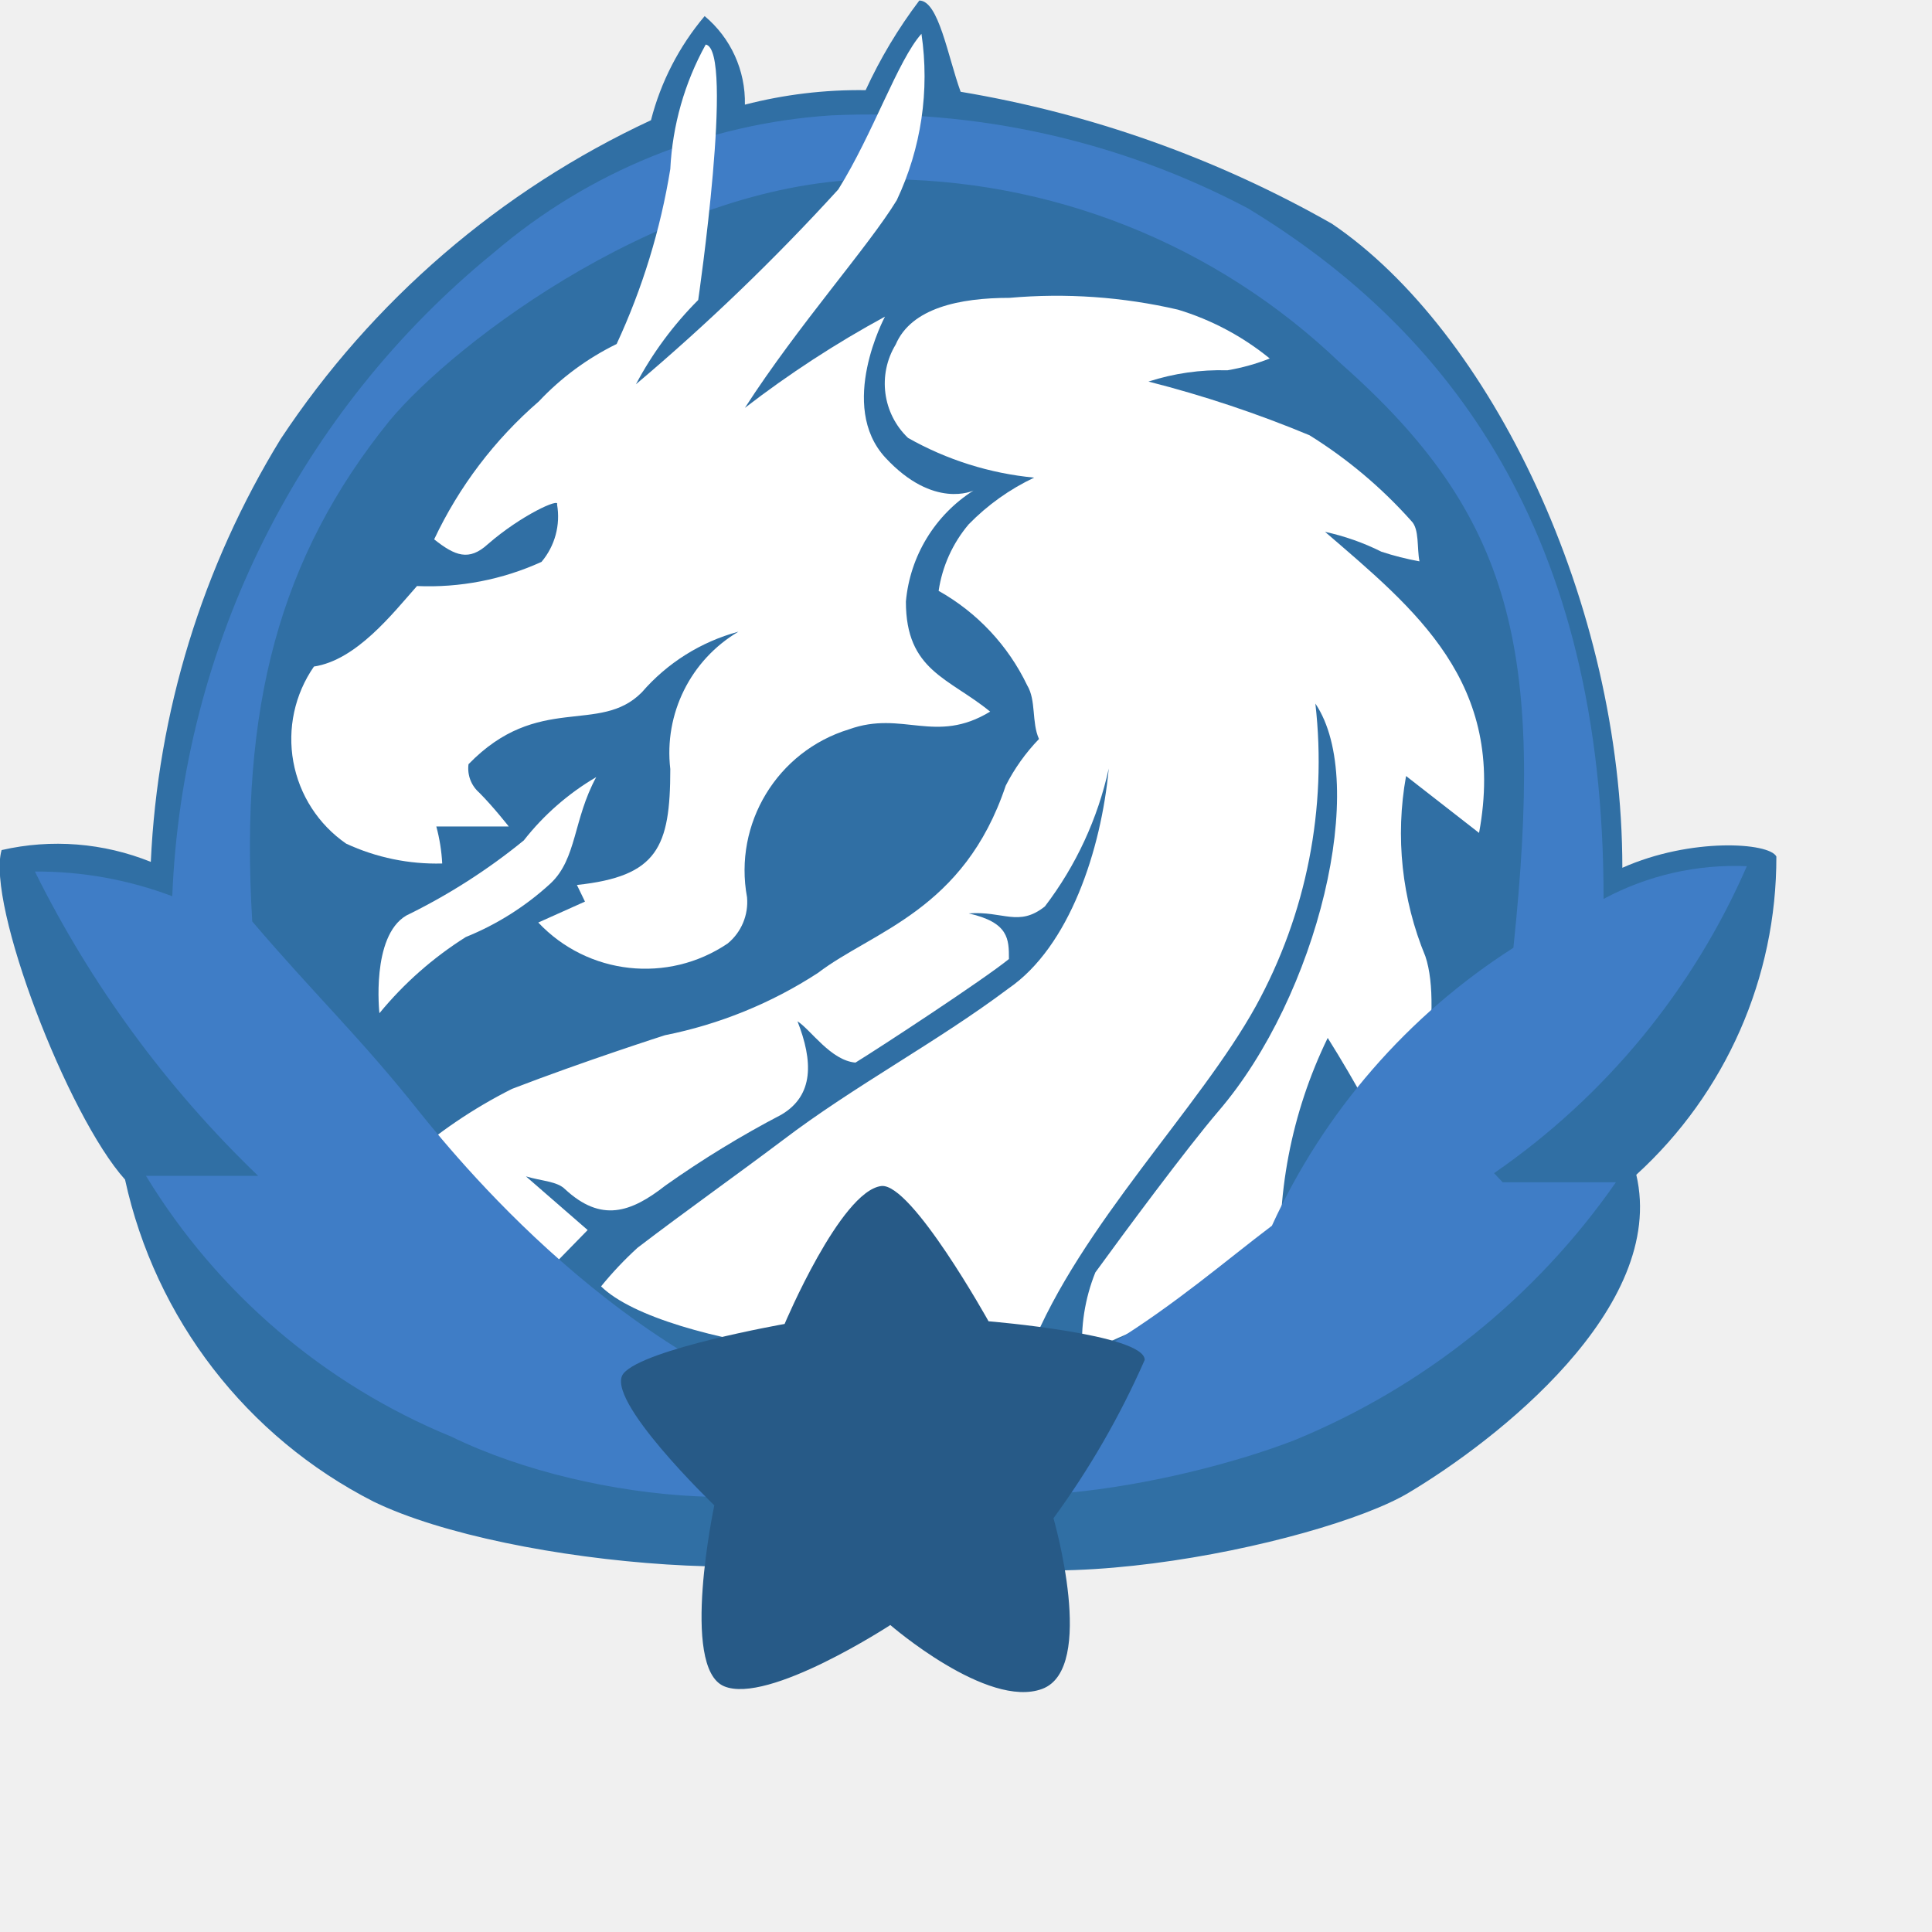
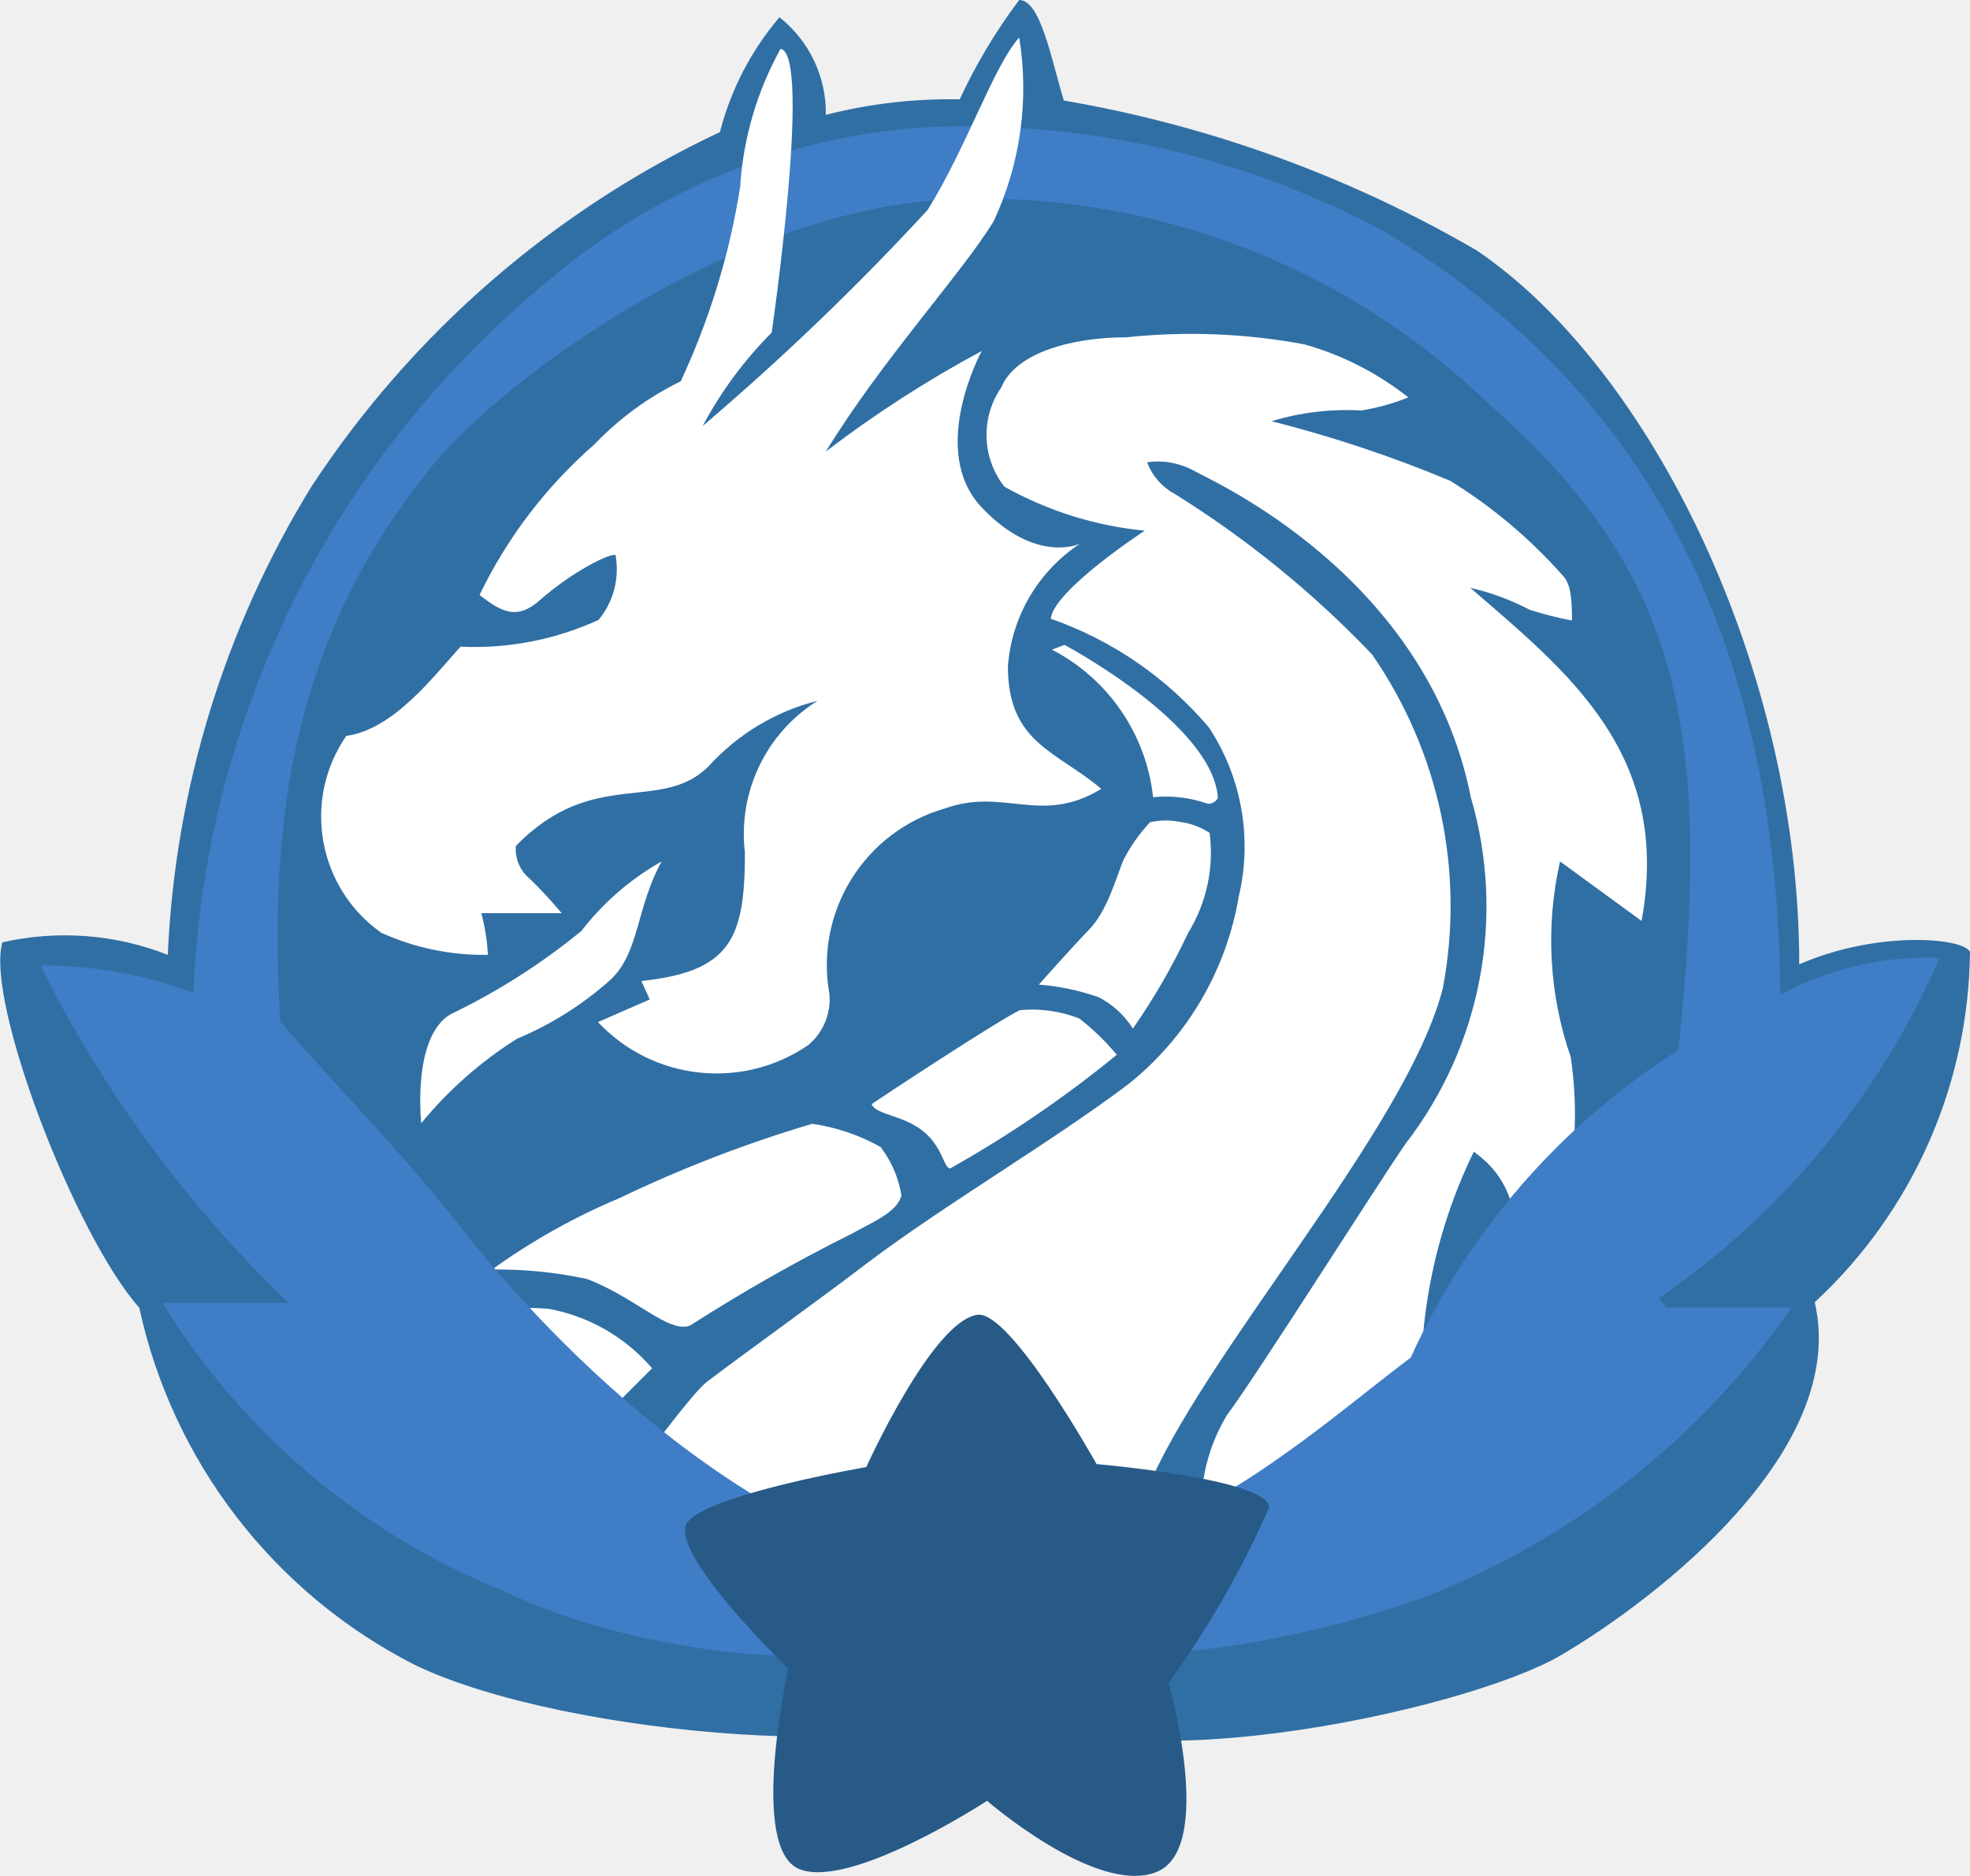
- <svg xmlns="http://www.w3.org/2000/svg" id="Emblem-Blue" viewBox="0 0 36 36">
+ <svg xmlns="http://www.w3.org/2000/svg" id="Emblem-Blue" viewBox="0 0 33.11 31.53">
  <defs>
    <style>
-   #outer-frame { fill: #306fa4; }
-   #inner-frame { fill: #3f7dc6; }
-   #star { fill: #275a87; }
-   .dragon { fill: #fff; }
-   </style>
+       .cls-1 {
+         fill: #306fa4;
+       }
+ 
+       .cls-2 {
+         fill: #fff;
+       }
+ 
+       .cls-3 {
+         fill: #3f7dc6;
+       }
+ 
+       .cls-4 {
+         fill: #275a87;
+       }
+     </style>
  </defs>
-   <path id="outer-frame" d="M6.74,10.41a16.51,16.51,0,0,0-2.42,7.88,4.65,4.65,0,0,0-2.78-.22c-.29,1,1.23,4.95,2.3,6.14a8.85,8.85,0,0,0,4.63,6c2.53,1.23,8.77,1.71,9.77.55,1.64,1.58,7.88.26,9.51-.71s4.83-3.45,4.25-5.93a8,8,0,0,0,2.61-5.93c-.13-.26-1.59-.36-2.87.21,0-4.93-2.46-10-5.41-12a21,21,0,0,0-6.92-2.46c-.24-.66-.41-1.7-.77-1.7a9,9,0,0,0-1,1.67,8.52,8.52,0,0,0-2.25.27,2.09,2.09,0,0,0-.75-1.65,4.89,4.89,0,0,0-1,1.94A16.74,16.74,0,0,0,6.74,10.41Z" transform="translate(-1.51 -2.23)" />
-   <path id="dragon-body" class="dragon" d="M20.65,15c.17.28.08.69.22,1a3.62,3.62,0,0,0-.62.87c-.78,2.33-2.48,2.71-3.5,3.49a8.16,8.16,0,0,1-2.85,1.16s-1.5.48-2.85,1a9.2,9.2,0,0,0-2,1.36L11.63,26l.83-.85-1.15-1c.3.09.58.09.73.24.67.62,1.22.44,1.87-.07A18.8,18.8,0,0,1,16.07,23c.61-.36.59-1,.3-1.74.25.16.62.73,1.08.77.44-.27,2.38-1.54,2.86-1.93,0-.37,0-.68-.75-.85.64-.05.93.26,1.42-.13a6.55,6.55,0,0,0,1.19-2.57c-.14,1.51-.73,3.32-1.87,4.1-1.33,1-2.87,1.81-4.21,2.83-.89.67-1.81,1.32-2.7,2a6.64,6.64,0,0,0-.68.72c1.17,1.14,6.17,1.69,8,1.18.93-2.32,3.15-4.5,4.2-6.4a9.47,9.47,0,0,0,1.11-5.64c1,1.48.05,5.44-1.81,7.6-.59.69-1.76,2.27-2.29,3a3.45,3.45,0,0,0-.24,1.53,20.83,20.83,0,0,1,3.71-1.39,8.78,8.78,0,0,1,.86-4.51,23.62,23.62,0,0,1,1.39,2.55c.27-.87.77-3.06.43-4.07a6,6,0,0,1-.36-3.36l1.36,1.06c.52-2.8-1.2-4.17-2.87-5.61a4.47,4.47,0,0,1,1.05.37,5.27,5.27,0,0,0,.71.18c-.05-.25,0-.6-.15-.75a8.69,8.69,0,0,0-1.9-1.6,21.74,21.74,0,0,0-3-1,4.36,4.36,0,0,1,1.47-.21,3.89,3.89,0,0,0,.79-.22A5,5,0,0,0,23.46,8a10,10,0,0,0-3.14-.22c-.93,0-1.83.19-2.12.87a1.4,1.4,0,0,0,.23,1.74,5.91,5.91,0,0,0,2.35.74,4.22,4.22,0,0,0-1.22.87A2.48,2.48,0,0,0,19,13.24,4,4,0,0,1,20.65,15Z" transform="translate(-1.51 -2.23)" />
-   <path id="inner-frame" d="M24.76,6.11A15.11,15.11,0,0,0,17,4.38a10.74,10.74,0,0,0-6.28,2.55,16.31,16.31,0,0,0-6,12,7.12,7.12,0,0,0-2.56-.46,20.48,20.48,0,0,0,4.16,5.67H4.23A12,12,0,0,0,9.92,29c2.67,1.3,6.83,1.55,8,.34,1.21,1.41,5.55.56,7.7-.27a13.57,13.57,0,0,0,6-4.81H29.51l-.16-.17a13.5,13.5,0,0,0,4.71-5.72,5.17,5.17,0,0,0-2.67.61C31.4,12.15,28.5,8.38,24.76,6.11Zm-6.91-.54A12.3,12.3,0,0,1,26.49,9c3.22,2.84,3.8,5.35,3.22,10.89a12.13,12.13,0,0,0-4.5,5.18c-1.67,1.26-3.82,3.32-7.39,3.82C13.46,28,10.17,24,9.31,22.93c-1.07-1.35-1.94-2.17-3.1-3.53-.24-4,.51-6.79,2.55-9.32C10,8.58,14,5.57,17.85,5.57Z" transform="translate(-1.51 -2.23)" />
-   <path id="dragon-head" class="dragon" d="M19.65,11.37s-.74.36-1.64-.61S18,8.13,18,8.13a19.61,19.61,0,0,0-2.61,1.7c1-1.55,2.3-3,2.83-3.87a5.41,5.41,0,0,0,.46-3.1c-.44.49-.9,1.86-1.55,2.9a40.08,40.08,0,0,1-3.77,3.63,6.6,6.6,0,0,1,1.16-1.57s.68-4.67.14-4.76A5.34,5.34,0,0,0,14,5.38a12.49,12.49,0,0,1-1,3.26,5,5,0,0,0-1.45,1.07,7.79,7.79,0,0,0-1.95,2.57c.39.31.65.41,1,.09.62-.54,1.35-.87,1.29-.74a1.31,1.31,0,0,1-.29,1.07,5.07,5.07,0,0,1-2.32.45c-.46.52-1.13,1.38-1.92,1.5a2.37,2.37,0,0,0,.6,3.3,4,4,0,0,0,1.79.37,3.3,3.3,0,0,0-.11-.69l1.35,0s-.29-.37-.55-.63a.6.6,0,0,1-.2-.53c1.3-1.34,2.44-.54,3.23-1.34A3.63,3.63,0,0,1,15.27,14,2.62,2.62,0,0,0,14,16.56c0,1.46-.24,2-1.74,2.16l.15.31-.87.39a2.74,2.74,0,0,0,3.53.39,1,1,0,0,0,.36-.86,2.75,2.75,0,0,1,1.9-3.13c1-.36,1.61.29,2.63-.33-.77-.63-1.57-.76-1.57-2.05A2.74,2.74,0,0,1,19.65,11.37Z" transform="translate(-1.51 -2.23)" />
-   <path id="dragon-tongue" class="dragon" d="M12.62,16.71a4.8,4.8,0,0,0-1.35,1.18,11.31,11.31,0,0,1-2.19,1.4c-.66.39-.5,1.82-.5,1.82a6.7,6.7,0,0,1,1.61-1.42,5.22,5.22,0,0,0,1.58-1C12.26,18.23,12.19,17.5,12.62,16.71Z" transform="translate(-1.51 -2.23)" />
-   <path id="star" d="M17.93,24.33c.56-.07,2,2.52,2,2.52s2.91.24,2.91.72a15.7,15.7,0,0,1-1.7,2.95s.81,2.8-.21,3.18-2.83-1.19-2.83-1.19S15.82,34,15,33.65s-.18-3.37-.18-3.37-2.08-2-1.69-2.46,3-.92,3-.92S17.17,24.43,17.93,24.33Z" transform="translate(-1.51 -2.23)" />
+   <path id="outer-frame" class="cls-1" d="M5.36,8.17a16.4,16.4,0,0,0-2.42,7.88,4.73,4.73,0,0,0-2.78-.21c-.29,1,1.23,4.94,2.3,6.14a8.85,8.85,0,0,0,4.62,6c2.53,1.23,8.77,1.71,9.77.55,1.64,1.58,7.88.25,9.51-.71s4.84-3.45,4.26-5.93A8.14,8.14,0,0,0,33.23,16c-.13-.25-1.6-.35-2.87.21,0-4.93-2.47-10-5.42-12A20.78,20.78,0,0,0,18,1.69C17.79,1,17.61,0,17.25,0a9.18,9.18,0,0,0-1,1.67A8.45,8.45,0,0,0,14,1.93,2.05,2.05,0,0,0,13.22.29a4.84,4.84,0,0,0-1,1.93A16.75,16.75,0,0,0,5.36,8.17Z" transform="translate(-0.12)" />
+   <g id="dragon-body">
+     <path id="dragon-body-2" data-name="dragon-body" class="cls-2" d="M19.5,13.4a3.18,3.18,0,0,0-1.7-2.48l.21-.08s2.49,1.32,2.58,2.57a.18.18,0,0,1-.17.1,2.3,2.3,0,0,0-.41-.1A2.16,2.16,0,0,0,19.5,13.4Z" transform="translate(-0.12)" />
+     <path id="dragon-body-3" data-name="dragon-body" class="cls-2" d="M19,14.46a2.75,2.75,0,0,1,.45-.64,1.26,1.26,0,0,1,.53,0,1.17,1.17,0,0,1,.47.18,2.57,2.57,0,0,1-.36,1.68,11,11,0,0,1-.93,1.61,1.46,1.46,0,0,0-.58-.53,4,4,0,0,0-1-.21s.55-.62.85-.93S18.88,14.75,19,14.46Z" transform="translate(-0.12)" />
+     <path id="dragon-body-4" data-name="dragon-body" class="cls-2" d="M14.77,18.56c.2-.14,2.1-1.39,2.49-1.58a2.17,2.17,0,0,1,1,.14,4.07,4.07,0,0,1,.63.61,19.5,19.5,0,0,1-2.8,1.91c-.11,0-.12-.36-.46-.63S14.84,18.74,14.77,18.56Z" transform="translate(-0.12)" />
+     <path id="dragon-body-5" data-name="dragon-body" class="cls-2" d="M11.72,22.28a29.14,29.14,0,0,1,2.73-1.55c.34-.19.76-.36.82-.64a1.82,1.82,0,0,0-.35-.81,3.31,3.31,0,0,0-1.15-.39,21.83,21.83,0,0,0-3.24,1.25,10.79,10.79,0,0,0-2.14,1.2,7.06,7.06,0,0,1,1.6.16C10.82,21.82,11.36,22.42,11.72,22.28Z" transform="translate(-0.12)" />
+     <path id="dragon-body-6" data-name="dragon-body" class="cls-2" d="M7.73,22.1c-.55.57-1,.94-1,.94l3.06,1.25L11.08,23A3,3,0,0,0,9.34,22,5.86,5.86,0,0,0,7.73,22.1Z" transform="translate(-0.12)" />
+     <path id="dragon-body-7" data-name="dragon-body" class="cls-2" d="M20.94,15.07a5.13,5.13,0,0,1-1.85,3.15c-1.33,1-3.05,2-4.38,3-.89.68-1.81,1.33-2.7,2-.26.2-.93,1.14-1.15,1.38,1.16,1.14,6.64,1,8.51.51.93-2.32,4.39-6.11,5-8.5A7.42,7.42,0,0,0,23.18,11,17,17,0,0,0,19.86,8.3a1,1,0,0,1-.46-.53,1.27,1.27,0,0,1,.8.15c.28.16,3.9,1.75,4.64,5.48a6.53,6.53,0,0,1-1.1,5.83c-.51.74-2.46,3.83-3,4.56a3,3,0,0,0-.43,1.47,21.12,21.12,0,0,1,3.72-1.39,8.78,8.78,0,0,1,.86-4.51c.66.47.83,1.12.76,2.74a6.53,6.53,0,0,0,.87-4.33,6,6,0,0,1-.18-3.29l1.37,1c.51-2.79-1.21-4.16-2.88-5.6a4.17,4.17,0,0,1,1,.37,5.68,5.68,0,0,0,.71.18c0-.25,0-.6-.15-.75a8.46,8.46,0,0,0-1.9-1.6,21.3,21.3,0,0,0-3-1A4.36,4.36,0,0,1,23,6.9a3.72,3.72,0,0,0,.79-.22,5,5,0,0,0-1.74-.89,10.33,10.33,0,0,0-3-.12c-.92,0-1.86.26-2.1.84A1.41,1.41,0,0,0,17,8.18a6,6,0,0,0,2.36.74s-1.53,1-1.58,1.48a6.14,6.14,0,0,1,2.66,1.83A3.64,3.64,0,0,1,20.94,15.07Z" transform="translate(-0.12)" />
+   </g>
+   <path id="inner-frame" class="cls-3" d="M23.37,3.88a14.93,14.93,0,0,0-7.71-1.74A10.83,10.83,0,0,0,9.37,4.69a16.36,16.36,0,0,0-6,12,7.14,7.14,0,0,0-2.57-.46,20.55,20.55,0,0,0,4.17,5.67H2.85a12,12,0,0,0,5.68,4.82c2.68,1.29,6.84,1.55,8,.34,1.21,1.4,5.55.56,7.7-.28a13.47,13.47,0,0,0,6-4.8H28.13L28,21.82a13.4,13.4,0,0,0,4.72-5.72,5.24,5.24,0,0,0-2.68.62C30,9.91,27.12,6.14,23.37,3.88Zm-6.91-.54A12.28,12.28,0,0,1,25.1,6.75c3.23,2.84,3.81,5.36,3.23,10.9a12,12,0,0,0-4.5,5.17c-1.68,1.26-3.82,3.33-7.4,3.82-4.35-.91-7.64-4.84-8.51-5.94C6.86,19.34,6,18.52,4.83,17.17c-.25-4,.5-6.8,2.54-9.32C8.59,6.34,12.66,3.34,16.46,3.34Z" transform="translate(-0.12)" />
+   <path id="dragon-head" class="cls-2" d="M18.27,9.14s-.74.35-1.65-.61,0-2.63,0-2.63A19.44,19.44,0,0,0,14,7.59c.95-1.55,2.29-3,2.82-3.87A5.29,5.29,0,0,0,17.25.63c-.43.48-.89,1.86-1.54,2.9a43.11,43.11,0,0,1-3.78,3.63,6.66,6.66,0,0,1,1.16-1.57s.68-4.67.15-4.77a5.48,5.48,0,0,0-.68,2.32,12.19,12.19,0,0,1-1,3.27,5.09,5.09,0,0,0-1.45,1.06A7.93,7.93,0,0,0,8.18,10c.39.31.64.41,1,.1.62-.55,1.35-.88,1.29-.74a1.33,1.33,0,0,1-.29,1.06,5,5,0,0,1-2.32.45c-.47.52-1.13,1.39-1.92,1.5a2.39,2.39,0,0,0,.59,3.31,4.17,4.17,0,0,0,1.79.37,3.4,3.4,0,0,0-.11-.7H9.56S9.27,15,9,14.75a.64.64,0,0,1-.21-.53c1.3-1.34,2.44-.54,3.24-1.34a3.69,3.69,0,0,1,1.83-1.1,2.64,2.64,0,0,0-1.22,2.55c0,1.45-.24,2-1.74,2.16l.14.31-.87.38a2.73,2.73,0,0,0,3.53.39,1,1,0,0,0,.36-.86A2.74,2.74,0,0,1,16,13.59c1-.36,1.61.29,2.63-.33-.76-.64-1.57-.77-1.57-2.06A2.71,2.71,0,0,1,18.27,9.14Z" transform="translate(-0.12)" />
+   <path id="dragon-tongue" class="cls-2" d="M11.24,14.48a4.5,4.5,0,0,0-1.35,1.17,11,11,0,0,1-2.2,1.4c-.65.39-.49,1.83-.49,1.83a6.7,6.7,0,0,1,1.61-1.42,5.56,5.56,0,0,0,1.58-1C10.87,16,10.81,15.26,11.24,14.48Z" transform="translate(-0.12)" />
+   <path id="star" class="cls-4" d="M16.55,22.1c.56-.07,2,2.51,2,2.51s2.9.25,2.9.73a16.06,16.06,0,0,1-1.69,2.95s.8,2.79-.21,3.18-2.84-1.2-2.84-1.2-2.28,1.49-3.15,1.15-.19-3.37-.19-3.37-2.07-2-1.69-2.47,3-.92,3-.92S15.79,22.2,16.55,22.1Z" transform="translate(-0.12)" />
</svg>
